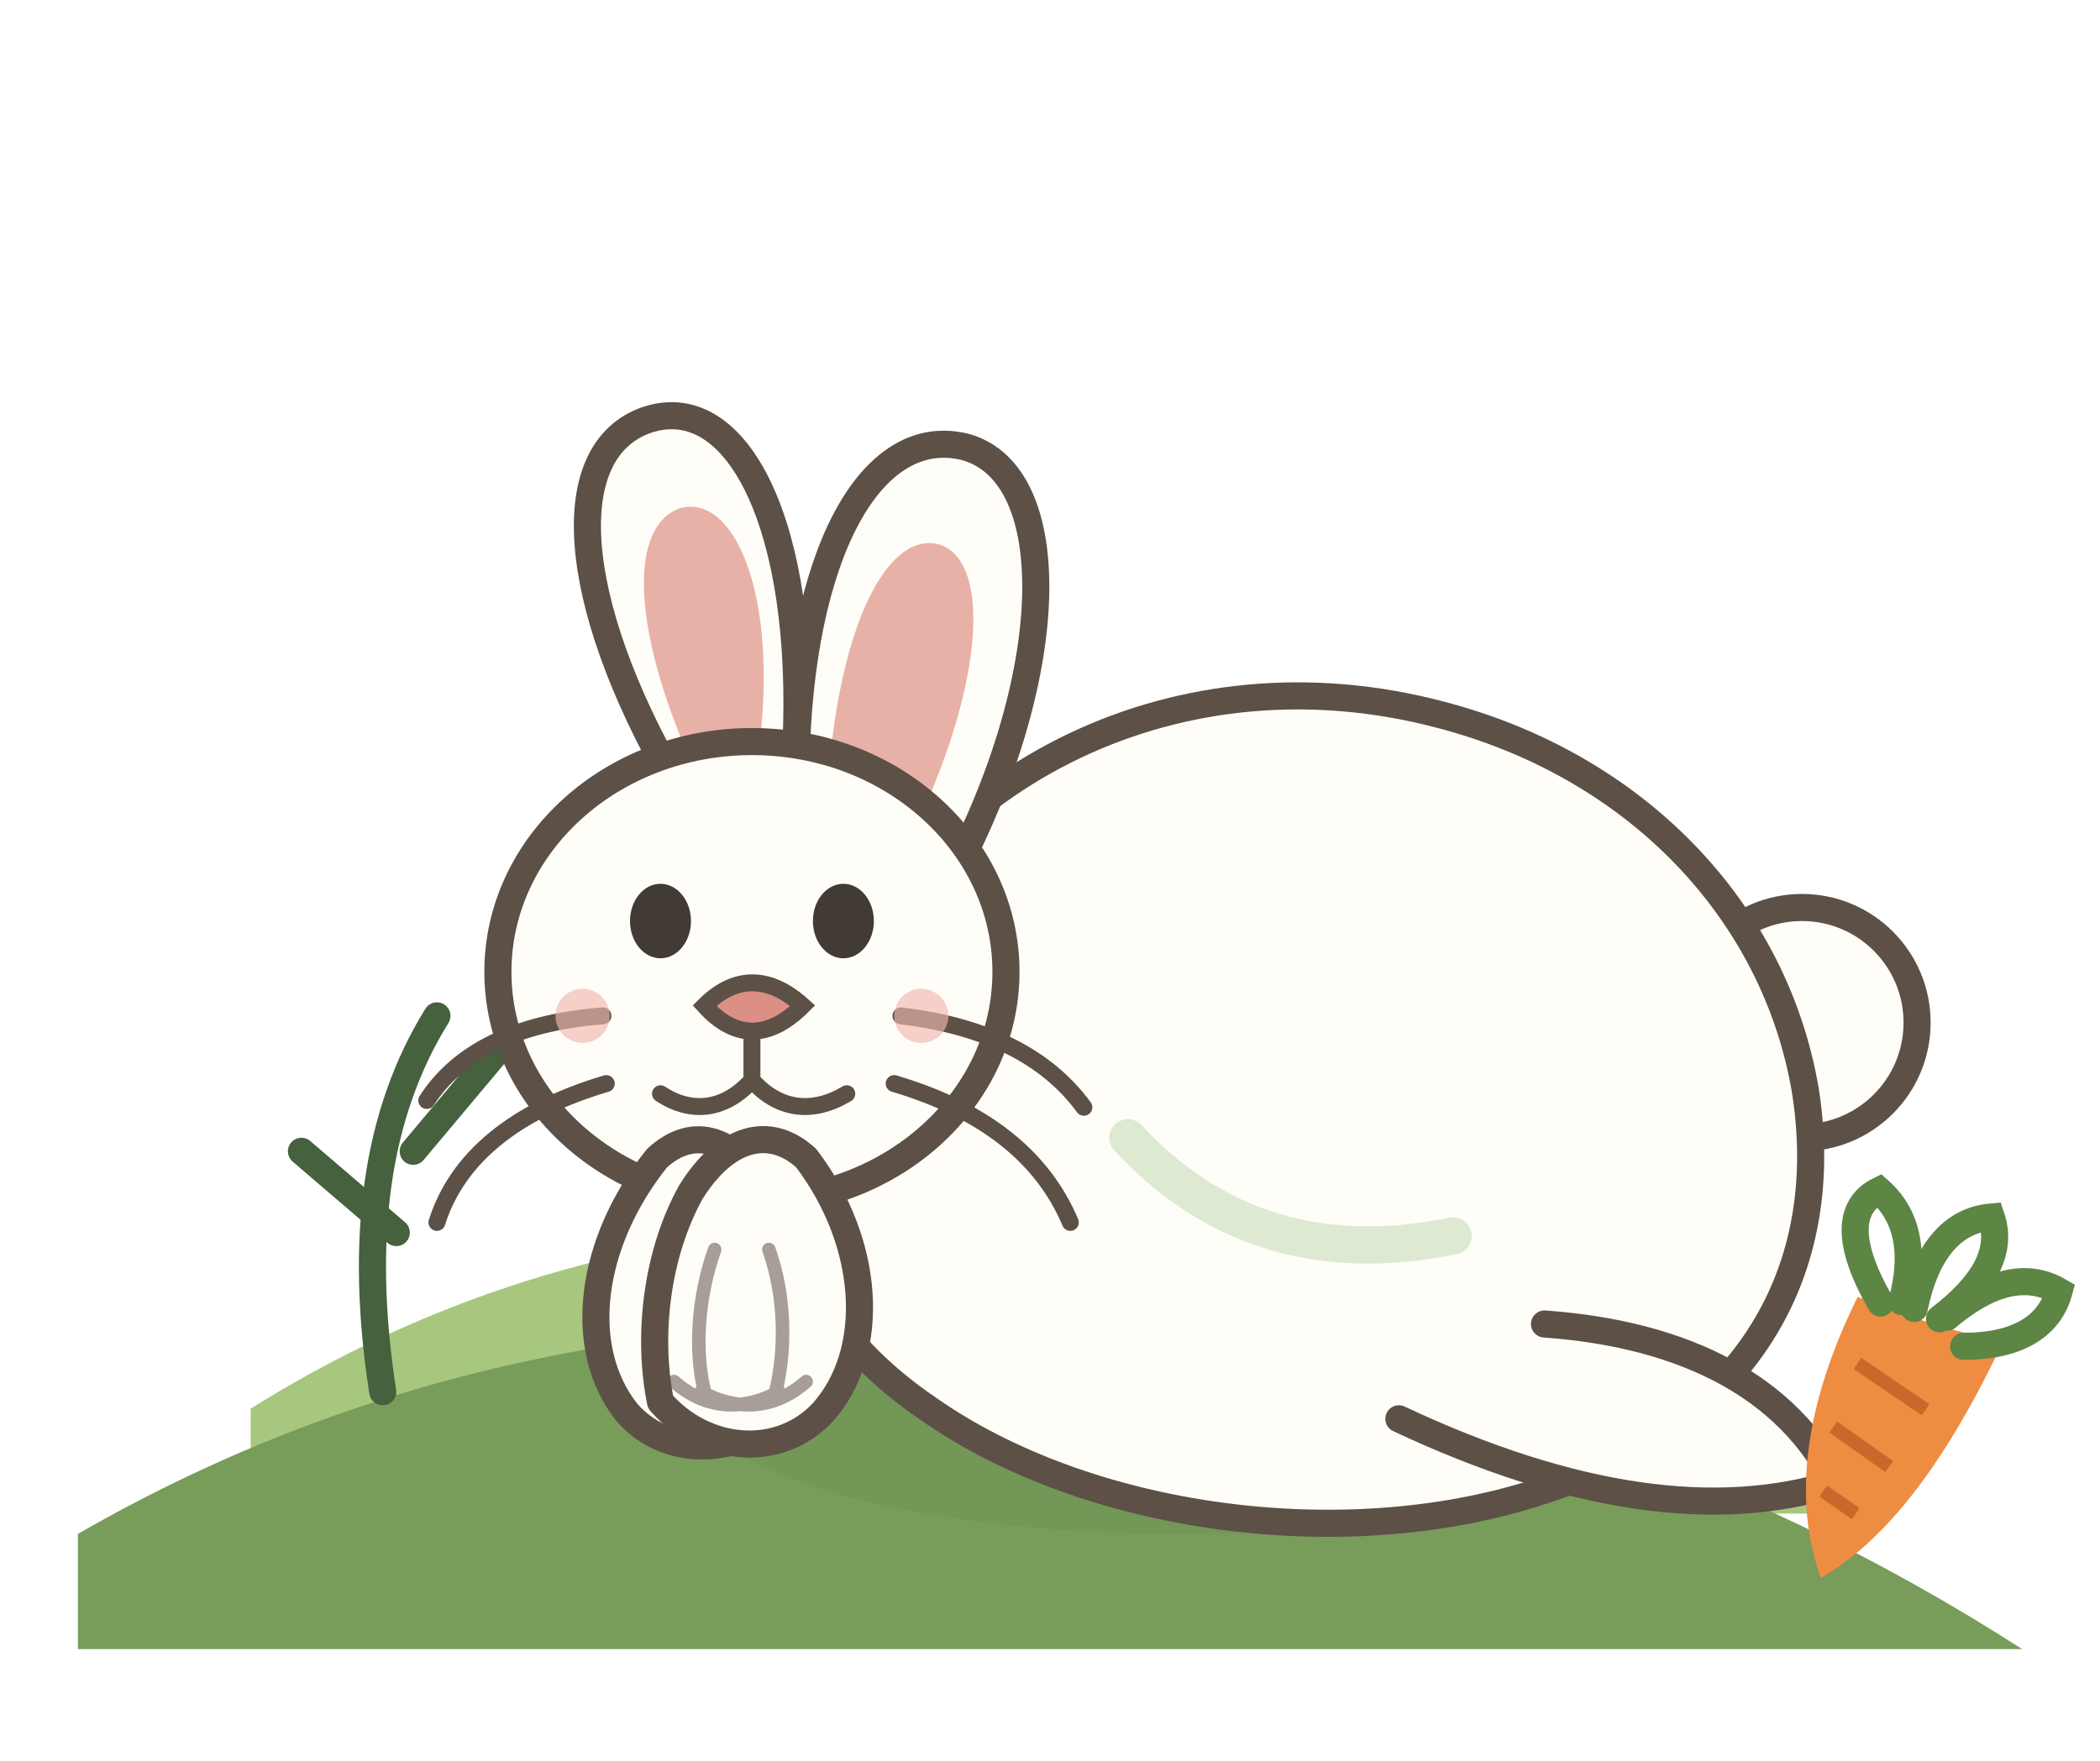
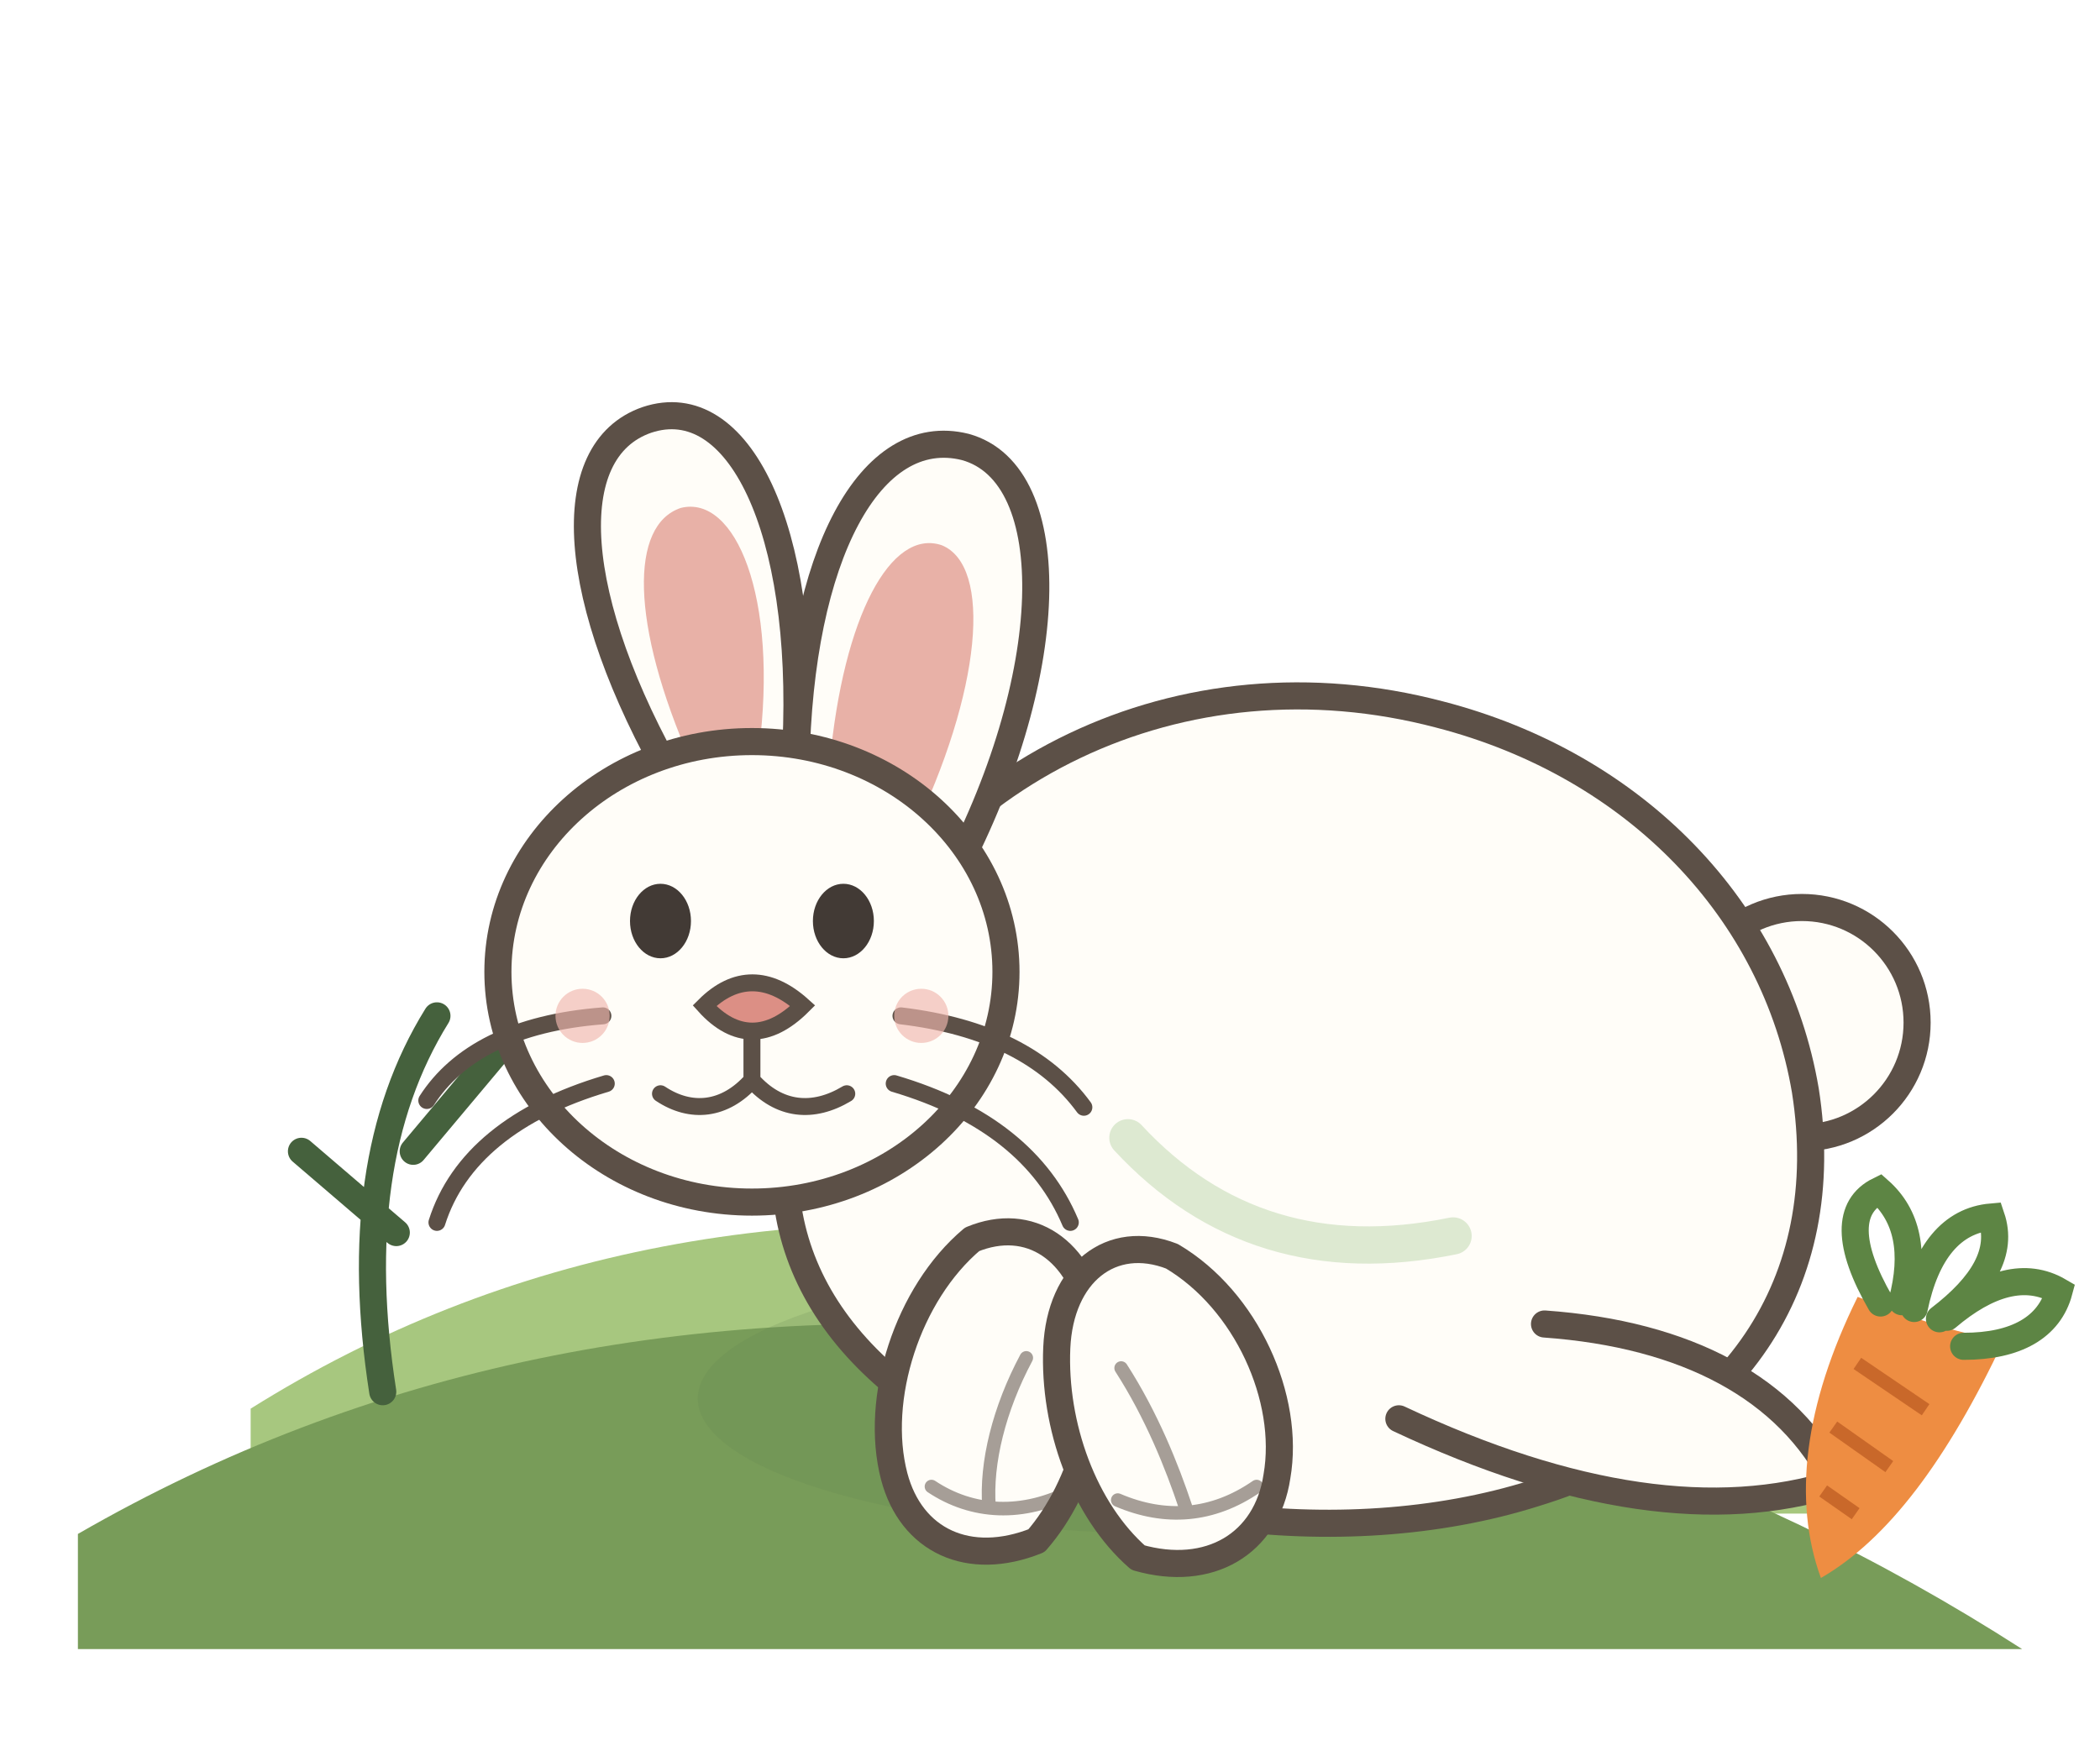
<svg xmlns="http://www.w3.org/2000/svg" viewBox="0 0 620 520">
  <g fill="none" fill-rule="evenodd">
    <path fill="#A7C77F" d="M74 416c75-47 162-64 263-50 71 10 139 37 204 81H74z" />
    <path fill="#789C59" d="M23 453c85-49 181-69 289-60 106 8 201 40 285 94H23z" />
    <g stroke="#45613D" stroke-linecap="round" stroke-width="8">
      <path d="M113 411c-7-45-2-82 16-111M117 364l-28-24M122 340l26-31M502 432c7-39 3-72-12-98M497 383l24-22" />
    </g>
    <g transform="translate(124 82)">
      <ellipse cx="224" cy="331" rx="142" ry="40" fill="#617F4C" opacity=".18" />
      <circle cx="408" cy="220" r="34" fill="#FFFDF8" stroke="#5C5047" stroke-width="8" />
      <path d="M120 215c30-70 105-106 181-86 58 15 99 58 108 111 9 57-21 101-80 119-57 18-132 8-179-25-44-30-53-72-30-119z" fill="#FFFDF8" stroke="#5C5047" stroke-width="8" />
      <path d="M75 149c-31-54-34-98-8-107 27-9 47 32 44 96" fill="#FFFDF8" stroke="#5C5047" stroke-width="8" />
      <path d="M111 144c1-62 22-101 50-94 29 8 28 68-5 129" fill="#FFFDF8" stroke="#5C5047" stroke-width="8" />
      <path d="M80 143c-18-41-18-70-3-75 16-4 29 26 23 72M121 143c4-43 18-69 33-64 15 6 12 43-9 86" fill="#E8B1A7" />
      <ellipse cx="98" cy="205" rx="75" ry="68" fill="#FFFDF8" stroke="#5C5047" stroke-width="8" />
      <path d="M54 218c-26 2-43 11-52 25M55 238c-27 8-44 22-50 41M142 218c25 3 43 12 54 27M140 238c27 8 44 22 52 41" stroke="#5C5047" stroke-linecap="round" stroke-width="5" />
      <ellipse cx="71" cy="190" rx="9" ry="11" fill="#423A35" />
      <ellipse cx="125" cy="190" rx="9" ry="11" fill="#423A35" />
      <path d="M84 215c9 10 19 10 29 0-10-9-20-9-29 0z" fill="#DC8F85" stroke="#5C5047" stroke-width="5" />
      <path d="M98 223v14m0 0c-8 9-18 10-27 4m27-4c8 9 18 10 28 4" stroke="#5C5047" stroke-linecap="round" stroke-width="5" />
      <circle cx="48" cy="218" r="8" fill="#F0B7AD" opacity=".65" />
      <circle cx="148" cy="218" r="8" fill="#F0B7AD" opacity=".65" />
-       <path d="M70 260c-20 25-24 56-9 75 12 14 34 13 48-1 5-19 3-44-6-63-10-17-22-21-33-11z" fill="#FFFDF8" stroke="#5C5047" stroke-linecap="round" stroke-linejoin="round" stroke-width="8" />
-       <path d="M114 260c19 25 21 57 5 75-13 14-35 12-48-3-4-20-1-44 9-62 10-16 23-20 34-10z" fill="#FFFDF8" stroke="#5C5047" stroke-linecap="round" stroke-linejoin="round" stroke-width="8" />
-       <path d="M75 326c9 8 20 9 31 3M84 329c-3-12-2-28 3-42M114 326c-9 8-20 9-31 3M105 329c3-12 3-28-2-42" stroke="#5C5047" stroke-linecap="round" stroke-width="4" opacity=".55" />
+       <path d="M163 284c-19 16-29 47-23 70 5 19 22 27 42 19 14-16 21-43 17-65-4-21-19-31-36-24z" fill="#FFFDF8" stroke="#5C5047" stroke-linecap="round" stroke-linejoin="round" stroke-width="8" />
+       <path d="M222 289c22 13 35 42 31 65-3 20-20 30-41 24-16-14-25-39-24-62 1-22 16-34 34-27z" fill="#FFFDF8" stroke="#5C5047" stroke-linecap="round" stroke-linejoin="round" stroke-width="8" />
+       <path d="M151 357c12 8 27 9 42 1M168 363c-1-13 3-29 11-44M206 361c14 6 28 5 41-4M226 363c-4-12-10-27-19-41" stroke="#5C5047" stroke-linecap="round" stroke-width="4" opacity=".55" />
      <path d="M332 309c42 3 72 19 86 47-35 11-78 5-129-19" fill="#FFFDF8" stroke="#5C5047" stroke-linecap="round" stroke-linejoin="round" stroke-width="8" />
      <path d="M209 254c25 27 57 37 96 29" stroke="#DDE9D1" stroke-linecap="round" stroke-width="11" />
    </g>
    <g transform="rotate(15 -1045 2215)">
      <path fill="#EE8D42" d="M20 33c19 2 34 3 45 1-7 39-18 66-34 82-14-20-18-48-11-83z" />
      <path d="M27 33C13 19 10 8 18 1c10 5 15 15 15 30M37 32c-1-17 4-28 15-32 6 9 3 20-7 33M47 32c9-13 19-19 30-16 0 11-8 19-23 23" stroke="#5D8544" stroke-linecap="round" stroke-width="8" />
      <path d="M25 52l23 8M23 72l19 7M25 91l11 4" stroke="#C9682A" stroke-width="4" />
    </g>
  </g>
</svg>
